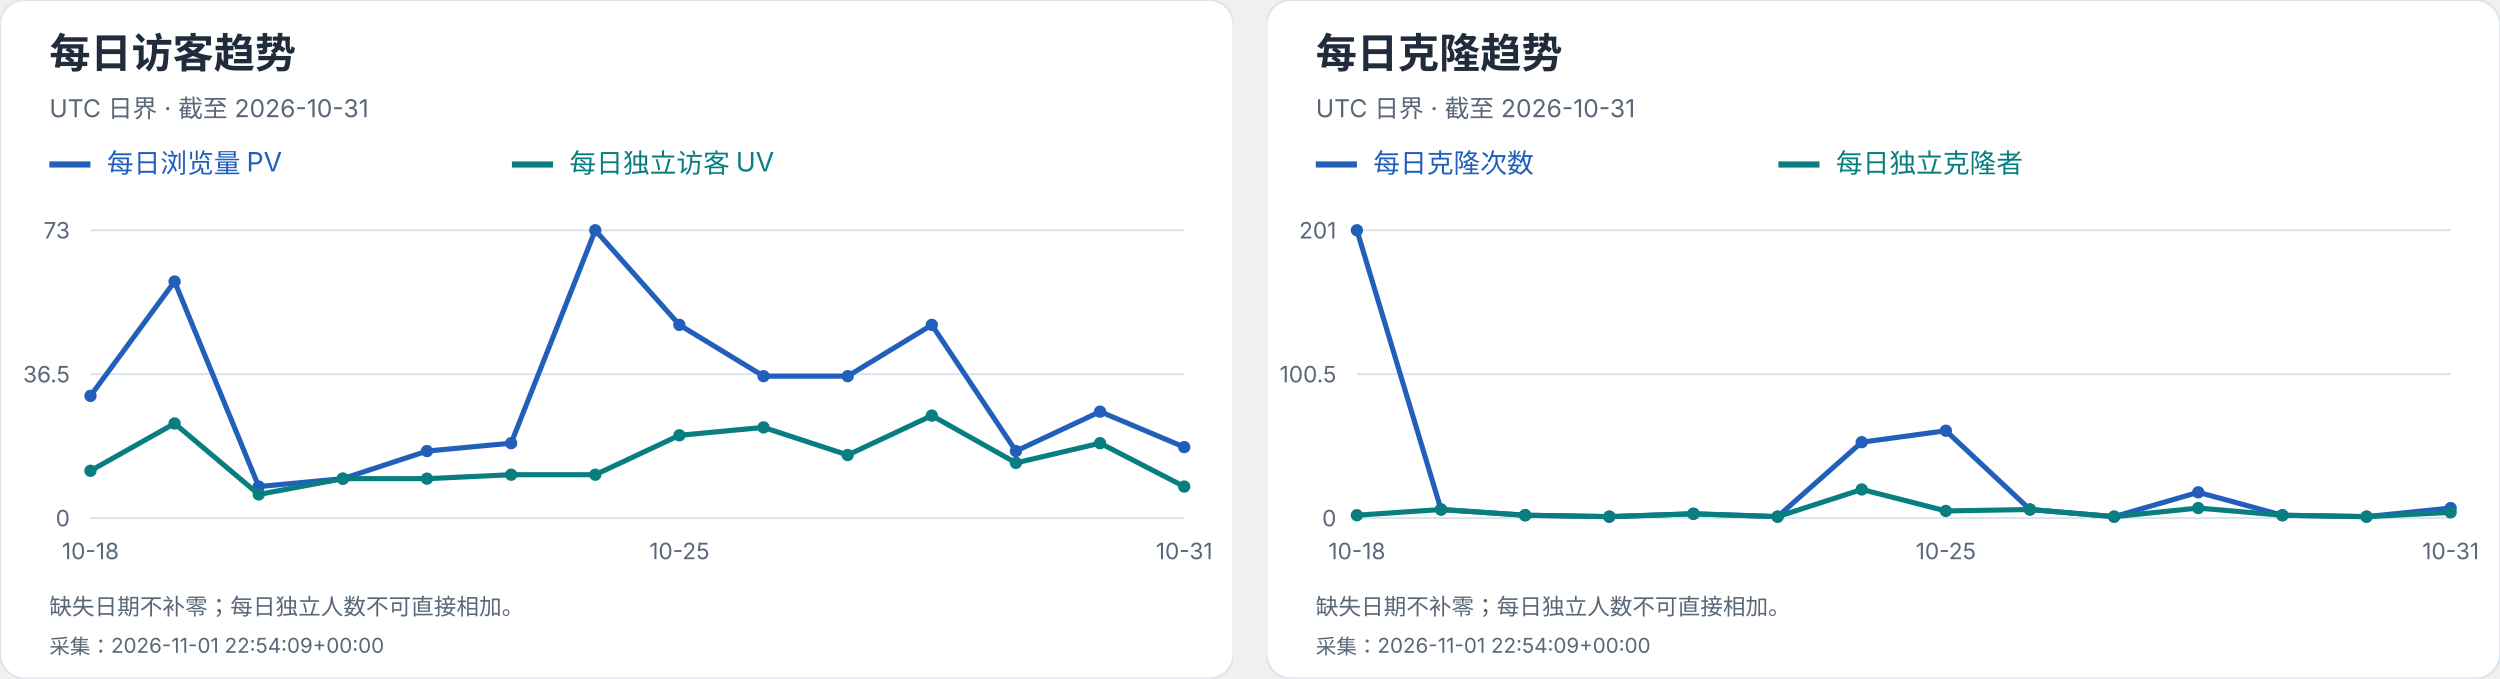
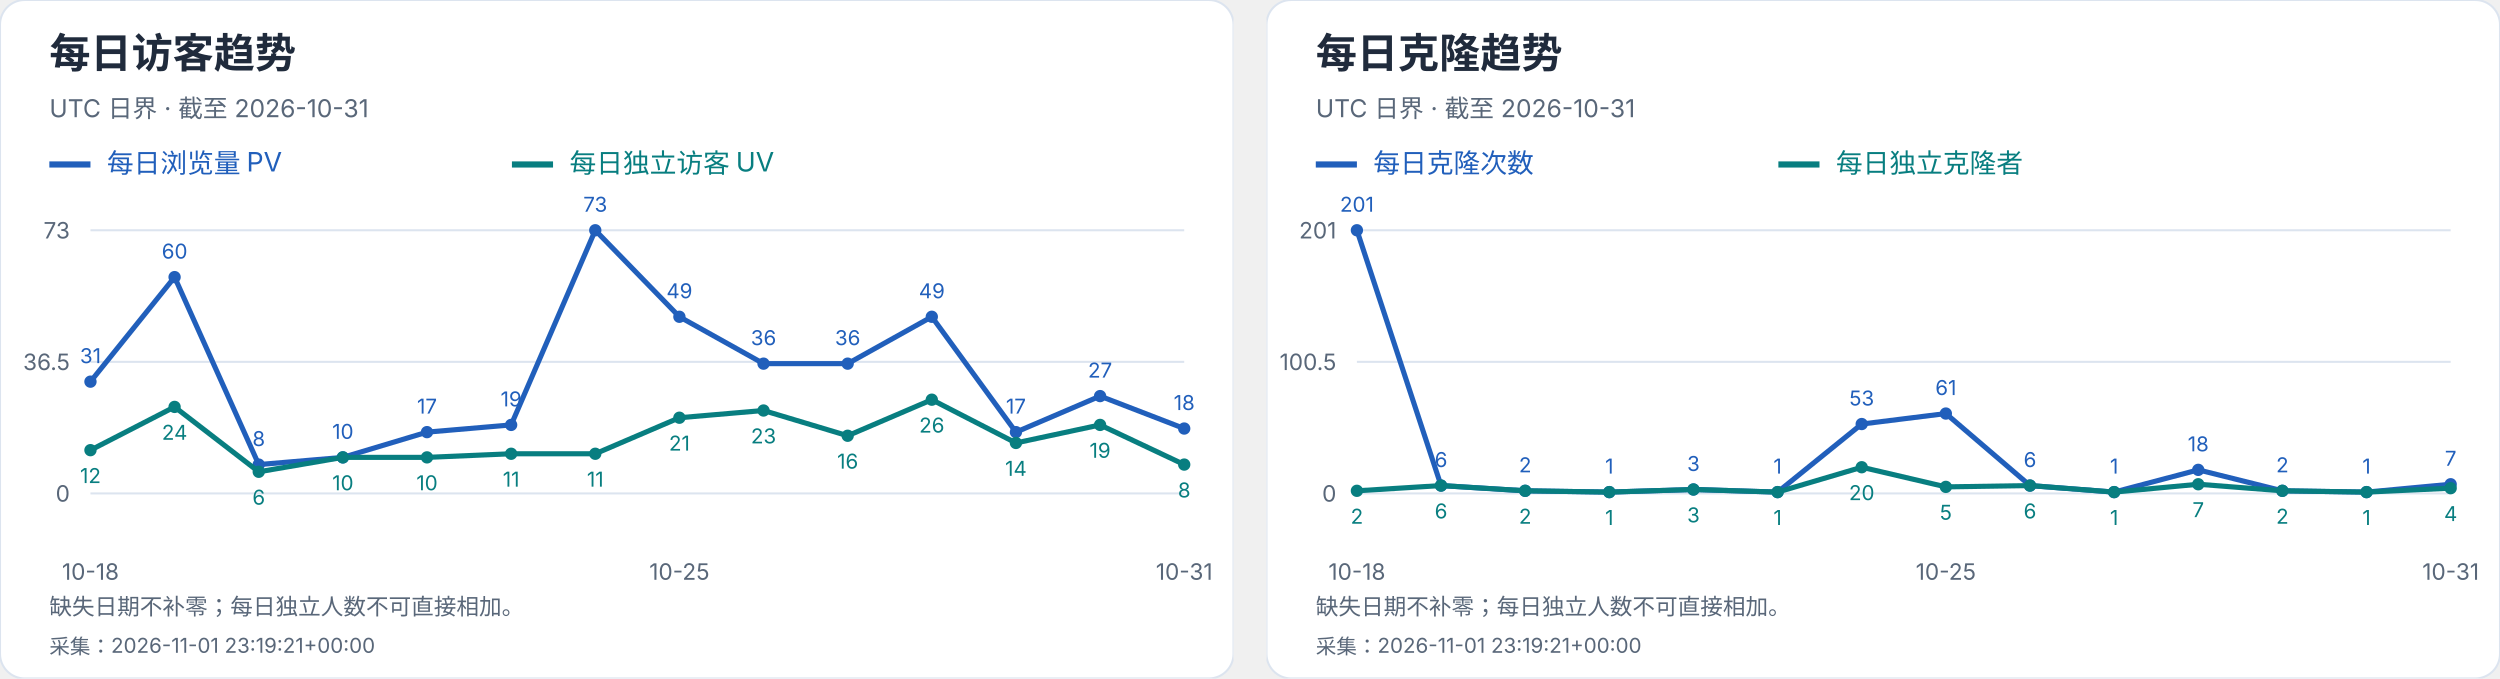
<svg xmlns="http://www.w3.org/2000/svg" width="1216" height="330" viewBox="0 0 1216 330" role="img" aria-label="每日访客及克隆趋势">
  <svg width="600" height="330" viewBox="0 0 600 330" role="img" aria-label="每日访客趋势">
    <style>text{font-family:-apple-system,BlinkMacSystemFont,"Segoe UI","PingFang SC","Microsoft YaHei",sans-serif;font-variant-numeric:tabular-nums}</style>
    <rect width="600" height="330" rx="12" fill="white" stroke="#dce4ef" />
    <text x="24" y="33" font-size="20" fill="#202b3c" font-weight="650" text-anchor="start">每日访客趋势</text>
    <text x="24" y="57" font-size="12" fill="#596779" font-weight="400" text-anchor="start">UTC 日界 · 截至 2026-10-31</text>
    <path d="M24 80h20" stroke="#215fbb" stroke-width="3" />
    <text x="52" y="84" font-size="13" fill="#215fbb" font-weight="400" text-anchor="start">每日浏览量 PV</text>
    <path d="M249 80h20" stroke="#087e80" stroke-width="3" />
    <text x="277" y="84" font-size="13" fill="#087e80" font-weight="400" text-anchor="start">每日独立访客 UV</text>
-     <path d="M44 252.0H576" stroke="#dce4ef" />
-     <text x="34" y="256.0" font-size="11" fill="#596779" font-weight="400" text-anchor="end">0</text>
-     <path d="M44 182.0H576" stroke="#dce4ef" />
-     <text x="34" y="186.0" font-size="11" fill="#596779" font-weight="400" text-anchor="end">36.5</text>
+     <path d="M44 240.0H576" stroke="#dce4ef" />
+     <text x="34" y="244.0" font-size="11" fill="#596779" font-weight="400" text-anchor="end">0</text>
+     <path d="M44 176.0H576" stroke="#dce4ef" />
+     <text x="34" y="180.0" font-size="11" fill="#596779" font-weight="400" text-anchor="end">36.5</text>
    <path d="M44 112.0H576" stroke="#dce4ef" />
    <text x="34" y="116.0" font-size="11" fill="#596779" font-weight="400" text-anchor="end">73</text>
-     <circle cx="44.00" cy="192.55" r="3" fill="#215fbb" />
-     <circle cx="84.92" cy="136.93" r="3" fill="#215fbb" />
-     <circle cx="125.85" cy="236.66" r="3" fill="#215fbb" />
-     <circle cx="166.77" cy="232.82" r="3" fill="#215fbb" />
-     <circle cx="207.69" cy="219.40" r="3" fill="#215fbb" />
-     <circle cx="248.62" cy="215.56" r="3" fill="#215fbb" />
+     <circle cx="44.00" cy="185.64" r="3" fill="#215fbb" />
+     <text x="44.0" y="176.64" font-size="10" fill="#215fbb" font-weight="400" text-anchor="middle">31</text>
+     <circle cx="84.92" cy="134.79" r="3" fill="#215fbb" />
+     <text x="84.92" y="125.79" font-size="10" fill="#215fbb" font-weight="400" text-anchor="middle">60</text>
+     <circle cx="125.85" cy="225.97" r="3" fill="#215fbb" />
+     <text x="125.85" y="216.97" font-size="10" fill="#215fbb" font-weight="400" text-anchor="middle">8</text>
+     <circle cx="166.77" cy="222.47" r="3" fill="#215fbb" />
+     <text x="166.77" y="213.47" font-size="10" fill="#215fbb" font-weight="400" text-anchor="middle">10</text>
+     <circle cx="207.69" cy="210.19" r="3" fill="#215fbb" />
+     <text x="207.69" y="201.19" font-size="10" fill="#215fbb" font-weight="400" text-anchor="middle">17</text>
+     <circle cx="248.62" cy="206.68" r="3" fill="#215fbb" />
+     <text x="248.62" y="197.68" font-size="10" fill="#215fbb" font-weight="400" text-anchor="middle">19</text>
    <circle cx="289.54" cy="112.00" r="3" fill="#215fbb" />
-     <circle cx="330.46" cy="158.03" r="3" fill="#215fbb" />
-     <circle cx="371.38" cy="182.96" r="3" fill="#215fbb" />
-     <circle cx="412.31" cy="182.96" r="3" fill="#215fbb" />
-     <circle cx="453.23" cy="158.03" r="3" fill="#215fbb" />
-     <circle cx="494.15" cy="219.40" r="3" fill="#215fbb" />
-     <circle cx="535.08" cy="200.22" r="3" fill="#215fbb" />
-     <circle cx="576.00" cy="217.48" r="3" fill="#215fbb" />
-     <polyline points="44.00,192.55 84.92,136.93 125.85,236.66 166.77,232.82 207.69,219.40 248.62,215.56 289.54,112.00 330.46,158.03 371.38,182.96 412.31,182.96 453.23,158.03 494.15,219.40 535.08,200.22 576.00,217.48" fill="none" stroke="#215fbb" stroke-width="2.5" />
-     <circle cx="44.00" cy="228.99" r="3" fill="#087e80" />
-     <circle cx="84.92" cy="205.97" r="3" fill="#087e80" />
-     <circle cx="125.85" cy="240.49" r="3" fill="#087e80" />
-     <circle cx="166.77" cy="232.82" r="3" fill="#087e80" />
-     <circle cx="207.69" cy="232.82" r="3" fill="#087e80" />
-     <circle cx="248.62" cy="230.90" r="3" fill="#087e80" />
-     <circle cx="289.54" cy="230.90" r="3" fill="#087e80" />
-     <circle cx="330.46" cy="211.73" r="3" fill="#087e80" />
-     <circle cx="371.38" cy="207.89" r="3" fill="#087e80" />
-     <circle cx="412.31" cy="221.32" r="3" fill="#087e80" />
-     <circle cx="453.23" cy="202.14" r="3" fill="#087e80" />
-     <circle cx="494.15" cy="225.15" r="3" fill="#087e80" />
-     <circle cx="535.08" cy="215.56" r="3" fill="#087e80" />
-     <circle cx="576.00" cy="236.66" r="3" fill="#087e80" />
-     <polyline points="44.00,228.99 84.92,205.97 125.85,240.49 166.77,232.82 207.69,232.82 248.62,230.90 289.54,230.90 330.46,211.73 371.38,207.89 412.31,221.32 453.23,202.14 494.15,225.15 535.08,215.56 576.00,236.66" fill="none" stroke="#087e80" stroke-width="2.5" />
-     <text x="44.0" y="272" font-size="11" fill="#596779" font-weight="400" text-anchor="middle">10-18</text>
-     <text x="330.462" y="272" font-size="11" fill="#596779" font-weight="400" text-anchor="middle">10-25</text>
-     <text x="576.0" y="272" font-size="11" fill="#596779" font-weight="400" text-anchor="middle">10-31</text>
+     <text x="289.54" y="103.0" font-size="10" fill="#215fbb" font-weight="400" text-anchor="middle">73</text>
+     <circle cx="330.46" cy="154.08" r="3" fill="#215fbb" />
+     <text x="330.46" y="145.08" font-size="10" fill="#215fbb" font-weight="400" text-anchor="middle">49</text>
+     <circle cx="371.38" cy="176.88" r="3" fill="#215fbb" />
+     <text x="371.38" y="167.88" font-size="10" fill="#215fbb" font-weight="400" text-anchor="middle">36</text>
+     <circle cx="412.31" cy="176.88" r="3" fill="#215fbb" />
+     <text x="412.31" y="167.88" font-size="10" fill="#215fbb" font-weight="400" text-anchor="middle">36</text>
+     <circle cx="453.23" cy="154.08" r="3" fill="#215fbb" />
+     <text x="453.23" y="145.08" font-size="10" fill="#215fbb" font-weight="400" text-anchor="middle">49</text>
+     <circle cx="494.15" cy="210.19" r="3" fill="#215fbb" />
+     <text x="494.15" y="201.19" font-size="10" fill="#215fbb" font-weight="400" text-anchor="middle">17</text>
+     <circle cx="535.08" cy="192.66" r="3" fill="#215fbb" />
+     <text x="535.08" y="183.66" font-size="10" fill="#215fbb" font-weight="400" text-anchor="middle">27</text>
+     <circle cx="576.00" cy="208.44" r="3" fill="#215fbb" />
+     <text x="576.0" y="199.44" font-size="10" fill="#215fbb" font-weight="400" text-anchor="middle">18</text>
+     <polyline points="44.00,185.64 84.92,134.79 125.85,225.97 166.77,222.47 207.69,210.19 248.62,206.68 289.54,112.00 330.46,154.08 371.38,176.88 412.31,176.88 453.23,154.08 494.15,210.19 535.08,192.66 576.00,208.44" fill="none" stroke="#215fbb" stroke-width="2.5" />
+     <circle cx="44.00" cy="218.96" r="3" fill="#087e80" />
+     <text x="44.0" y="234.96" font-size="10" fill="#087e80" font-weight="400" text-anchor="middle">12</text>
+     <circle cx="84.92" cy="197.92" r="3" fill="#087e80" />
+     <text x="84.92" y="213.92" font-size="10" fill="#087e80" font-weight="400" text-anchor="middle">24</text>
+     <circle cx="125.85" cy="229.48" r="3" fill="#087e80" />
+     <text x="125.85" y="245.48" font-size="10" fill="#087e80" font-weight="400" text-anchor="middle">6</text>
+     <circle cx="166.77" cy="222.47" r="3" fill="#087e80" />
+     <text x="166.77" y="238.47" font-size="10" fill="#087e80" font-weight="400" text-anchor="middle">10</text>
+     <circle cx="207.69" cy="222.47" r="3" fill="#087e80" />
+     <text x="207.69" y="238.47" font-size="10" fill="#087e80" font-weight="400" text-anchor="middle">10</text>
+     <circle cx="248.62" cy="220.71" r="3" fill="#087e80" />
+     <text x="248.62" y="236.71" font-size="10" fill="#087e80" font-weight="400" text-anchor="middle">11</text>
+     <circle cx="289.54" cy="220.71" r="3" fill="#087e80" />
+     <text x="289.54" y="236.71" font-size="10" fill="#087e80" font-weight="400" text-anchor="middle">11</text>
+     <circle cx="330.46" cy="203.18" r="3" fill="#087e80" />
+     <text x="330.46" y="219.18" font-size="10" fill="#087e80" font-weight="400" text-anchor="middle">21</text>
+     <circle cx="371.38" cy="199.67" r="3" fill="#087e80" />
+     <text x="371.38" y="215.67" font-size="10" fill="#087e80" font-weight="400" text-anchor="middle">23</text>
+     <circle cx="412.31" cy="211.95" r="3" fill="#087e80" />
+     <text x="412.31" y="227.95" font-size="10" fill="#087e80" font-weight="400" text-anchor="middle">16</text>
+     <circle cx="453.23" cy="194.41" r="3" fill="#087e80" />
+     <text x="453.23" y="210.41" font-size="10" fill="#087e80" font-weight="400" text-anchor="middle">26</text>
+     <circle cx="494.15" cy="215.45" r="3" fill="#087e80" />
+     <text x="494.15" y="231.45" font-size="10" fill="#087e80" font-weight="400" text-anchor="middle">14</text>
+     <circle cx="535.08" cy="206.68" r="3" fill="#087e80" />
+     <text x="535.08" y="222.68" font-size="10" fill="#087e80" font-weight="400" text-anchor="middle">19</text>
+     <circle cx="576.00" cy="225.97" r="3" fill="#087e80" />
+     <text x="576.0" y="241.97" font-size="10" fill="#087e80" font-weight="400" text-anchor="middle">8</text>
+     <polyline points="44.00,218.96 84.92,197.92 125.85,229.48 166.77,222.47 207.69,222.47 248.62,220.71 289.54,220.71 330.46,203.18 371.38,199.67 412.31,211.95 453.23,194.41 494.15,215.45 535.08,206.68 576.00,225.97" fill="none" stroke="#087e80" stroke-width="2.5" />
+     <text x="44.0" y="282" font-size="11" fill="#596779" font-weight="400" text-anchor="middle">10-18</text>
+     <text x="330.462" y="282" font-size="11" fill="#596779" font-weight="400" text-anchor="middle">10-25</text>
+     <text x="576.0" y="282" font-size="11" fill="#596779" font-weight="400" text-anchor="middle">10-31</text>
    <text x="24" y="299" font-size="11" fill="#596779" font-weight="400" text-anchor="start">缺失日期不补零；每日独立人数不可直接相加。</text>
-     <text x="24" y="318" font-size="10" fill="#596779" font-weight="400" text-anchor="start">采集：2026-11-01 22:54:09+00:00</text>
+     <text x="24" y="318" font-size="10" fill="#596779" font-weight="400" text-anchor="start">采集：2026-11-01 23:19:21+00:00</text>
  </svg>
  <svg x="616" y="0" width="600" height="330" viewBox="0 0 600 330" role="img" aria-label="每日克隆趋势">
    <style>text{font-family:-apple-system,BlinkMacSystemFont,"Segoe UI","PingFang SC","Microsoft YaHei",sans-serif;font-variant-numeric:tabular-nums}</style>
    <rect width="600" height="330" rx="12" fill="white" stroke="#dce4ef" />
    <text x="24" y="33" font-size="20" fill="#202b3c" font-weight="650" text-anchor="start">每日克隆趋势</text>
    <text x="24" y="57" font-size="12" fill="#596779" font-weight="400" text-anchor="start">UTC 日界 · 截至 2026-10-31</text>
    <path d="M24 80h20" stroke="#215fbb" stroke-width="3" />
    <text x="52" y="84" font-size="13" fill="#215fbb" font-weight="400" text-anchor="start">每日克隆次数</text>
    <path d="M249 80h20" stroke="#087e80" stroke-width="3" />
    <text x="277" y="84" font-size="13" fill="#087e80" font-weight="400" text-anchor="start">每日独立克隆者</text>
-     <path d="M44 252.0H576" stroke="#dce4ef" />
-     <text x="34" y="256.0" font-size="11" fill="#596779" font-weight="400" text-anchor="end">0</text>
-     <path d="M44 182.0H576" stroke="#dce4ef" />
-     <text x="34" y="186.0" font-size="11" fill="#596779" font-weight="400" text-anchor="end">100.5</text>
+     <path d="M44 240.0H576" stroke="#dce4ef" />
+     <text x="34" y="244.0" font-size="11" fill="#596779" font-weight="400" text-anchor="end">0</text>
+     <path d="M44 176.0H576" stroke="#dce4ef" />
+     <text x="34" y="180.0" font-size="11" fill="#596779" font-weight="400" text-anchor="end">100.5</text>
    <path d="M44 112.0H576" stroke="#dce4ef" />
    <text x="34" y="116.0" font-size="11" fill="#596779" font-weight="400" text-anchor="end">201</text>
    <circle cx="44.00" cy="112.00" r="3" fill="#215fbb" />
-     <circle cx="84.92" cy="247.82" r="3" fill="#215fbb" />
-     <circle cx="125.85" cy="250.61" r="3" fill="#215fbb" />
-     <circle cx="166.77" cy="251.30" r="3" fill="#215fbb" />
-     <circle cx="207.69" cy="249.91" r="3" fill="#215fbb" />
-     <circle cx="248.62" cy="251.30" r="3" fill="#215fbb" />
-     <circle cx="289.54" cy="215.08" r="3" fill="#215fbb" />
-     <circle cx="330.46" cy="209.51" r="3" fill="#215fbb" />
-     <circle cx="371.38" cy="247.82" r="3" fill="#215fbb" />
-     <circle cx="412.31" cy="251.30" r="3" fill="#215fbb" />
-     <circle cx="453.23" cy="239.46" r="3" fill="#215fbb" />
-     <circle cx="494.15" cy="250.61" r="3" fill="#215fbb" />
-     <circle cx="535.08" cy="251.30" r="3" fill="#215fbb" />
-     <circle cx="576.00" cy="247.12" r="3" fill="#215fbb" />
-     <polyline points="44.00,112.00 84.92,247.82 125.85,250.61 166.77,251.30 207.69,249.91 248.62,251.30 289.54,215.08 330.46,209.51 371.38,247.82 412.31,251.30 453.23,239.46 494.15,250.61 535.08,251.30 576.00,247.12" fill="none" stroke="#215fbb" stroke-width="2.5" />
-     <circle cx="44.00" cy="250.61" r="3" fill="#087e80" />
-     <circle cx="84.92" cy="247.82" r="3" fill="#087e80" />
-     <circle cx="125.85" cy="250.61" r="3" fill="#087e80" />
-     <circle cx="166.77" cy="251.30" r="3" fill="#087e80" />
-     <circle cx="207.69" cy="249.91" r="3" fill="#087e80" />
-     <circle cx="248.62" cy="251.30" r="3" fill="#087e80" />
-     <circle cx="289.54" cy="238.07" r="3" fill="#087e80" />
-     <circle cx="330.46" cy="248.52" r="3" fill="#087e80" />
-     <circle cx="371.38" cy="247.82" r="3" fill="#087e80" />
-     <circle cx="412.31" cy="251.30" r="3" fill="#087e80" />
-     <circle cx="453.23" cy="247.12" r="3" fill="#087e80" />
-     <circle cx="494.15" cy="250.61" r="3" fill="#087e80" />
-     <circle cx="535.08" cy="251.30" r="3" fill="#087e80" />
-     <circle cx="576.00" cy="249.21" r="3" fill="#087e80" />
-     <polyline points="44.00,250.61 84.92,247.82 125.85,250.61 166.77,251.30 207.69,249.91 248.62,251.30 289.54,238.07 330.46,248.52 371.38,247.82 412.31,251.30 453.23,247.12 494.15,250.61 535.08,251.30 576.00,249.21" fill="none" stroke="#087e80" stroke-width="2.5" />
-     <text x="44.0" y="272" font-size="11" fill="#596779" font-weight="400" text-anchor="middle">10-18</text>
-     <text x="330.462" y="272" font-size="11" fill="#596779" font-weight="400" text-anchor="middle">10-25</text>
-     <text x="576.0" y="272" font-size="11" fill="#596779" font-weight="400" text-anchor="middle">10-31</text>
+     <text x="44.0" y="103.0" font-size="10" fill="#215fbb" font-weight="400" text-anchor="middle">201</text>
+     <circle cx="84.92" cy="236.18" r="3" fill="#215fbb" />
+     <text x="84.92" y="227.18" font-size="10" fill="#215fbb" font-weight="400" text-anchor="middle">6</text>
+     <circle cx="125.85" cy="238.73" r="3" fill="#215fbb" />
+     <text x="125.85" y="229.73" font-size="10" fill="#215fbb" font-weight="400" text-anchor="middle">2</text>
+     <circle cx="166.77" cy="239.36" r="3" fill="#215fbb" />
+     <text x="166.77" y="230.36" font-size="10" fill="#215fbb" font-weight="400" text-anchor="middle">1</text>
+     <circle cx="207.69" cy="238.09" r="3" fill="#215fbb" />
+     <text x="207.69" y="229.09" font-size="10" fill="#215fbb" font-weight="400" text-anchor="middle">3</text>
+     <circle cx="248.62" cy="239.36" r="3" fill="#215fbb" />
+     <text x="248.62" y="230.36" font-size="10" fill="#215fbb" font-weight="400" text-anchor="middle">1</text>
+     <circle cx="289.54" cy="206.25" r="3" fill="#215fbb" />
+     <text x="289.54" y="197.25" font-size="10" fill="#215fbb" font-weight="400" text-anchor="middle">53</text>
+     <circle cx="330.46" cy="201.15" r="3" fill="#215fbb" />
+     <text x="330.46" y="192.15" font-size="10" fill="#215fbb" font-weight="400" text-anchor="middle">61</text>
+     <circle cx="371.38" cy="236.18" r="3" fill="#215fbb" />
+     <text x="371.38" y="227.18" font-size="10" fill="#215fbb" font-weight="400" text-anchor="middle">6</text>
+     <circle cx="412.31" cy="239.36" r="3" fill="#215fbb" />
+     <text x="412.31" y="230.36" font-size="10" fill="#215fbb" font-weight="400" text-anchor="middle">1</text>
+     <circle cx="453.23" cy="228.54" r="3" fill="#215fbb" />
+     <text x="453.23" y="219.54" font-size="10" fill="#215fbb" font-weight="400" text-anchor="middle">18</text>
+     <circle cx="494.15" cy="238.73" r="3" fill="#215fbb" />
+     <text x="494.15" y="229.73" font-size="10" fill="#215fbb" font-weight="400" text-anchor="middle">2</text>
+     <circle cx="535.08" cy="239.36" r="3" fill="#215fbb" />
+     <text x="535.08" y="230.36" font-size="10" fill="#215fbb" font-weight="400" text-anchor="middle">1</text>
+     <circle cx="576.00" cy="235.54" r="3" fill="#215fbb" />
+     <text x="576.0" y="226.54" font-size="10" fill="#215fbb" font-weight="400" text-anchor="middle">7</text>
+     <polyline points="44.00,112.00 84.92,236.18 125.85,238.73 166.77,239.36 207.69,238.09 248.62,239.36 289.54,206.25 330.46,201.15 371.38,236.18 412.31,239.36 453.23,228.54 494.15,238.73 535.08,239.36 576.00,235.54" fill="none" stroke="#215fbb" stroke-width="2.5" />
+     <circle cx="44.00" cy="238.73" r="3" fill="#087e80" />
+     <text x="44.0" y="254.73" font-size="10" fill="#087e80" font-weight="400" text-anchor="middle">2</text>
+     <circle cx="84.92" cy="236.18" r="3" fill="#087e80" />
+     <text x="84.92" y="252.18" font-size="10" fill="#087e80" font-weight="400" text-anchor="middle">6</text>
+     <circle cx="125.85" cy="238.73" r="3" fill="#087e80" />
+     <text x="125.85" y="254.73" font-size="10" fill="#087e80" font-weight="400" text-anchor="middle">2</text>
+     <circle cx="166.77" cy="239.36" r="3" fill="#087e80" />
+     <text x="166.77" y="255.36" font-size="10" fill="#087e80" font-weight="400" text-anchor="middle">1</text>
+     <circle cx="207.69" cy="238.09" r="3" fill="#087e80" />
+     <text x="207.69" y="254.09" font-size="10" fill="#087e80" font-weight="400" text-anchor="middle">3</text>
+     <circle cx="248.62" cy="239.36" r="3" fill="#087e80" />
+     <text x="248.62" y="255.36" font-size="10" fill="#087e80" font-weight="400" text-anchor="middle">1</text>
+     <circle cx="289.54" cy="227.26" r="3" fill="#087e80" />
+     <text x="289.54" y="243.26" font-size="10" fill="#087e80" font-weight="400" text-anchor="middle">20</text>
+     <circle cx="330.46" cy="236.82" r="3" fill="#087e80" />
+     <text x="330.46" y="252.82" font-size="10" fill="#087e80" font-weight="400" text-anchor="middle">5</text>
+     <circle cx="371.38" cy="236.18" r="3" fill="#087e80" />
+     <text x="371.38" y="252.18" font-size="10" fill="#087e80" font-weight="400" text-anchor="middle">6</text>
+     <circle cx="412.31" cy="239.36" r="3" fill="#087e80" />
+     <text x="412.31" y="255.36" font-size="10" fill="#087e80" font-weight="400" text-anchor="middle">1</text>
+     <circle cx="453.23" cy="235.54" r="3" fill="#087e80" />
+     <text x="453.23" y="251.54" font-size="10" fill="#087e80" font-weight="400" text-anchor="middle">7</text>
+     <circle cx="494.15" cy="238.73" r="3" fill="#087e80" />
+     <text x="494.15" y="254.73" font-size="10" fill="#087e80" font-weight="400" text-anchor="middle">2</text>
+     <circle cx="535.08" cy="239.36" r="3" fill="#087e80" />
+     <text x="535.08" y="255.36" font-size="10" fill="#087e80" font-weight="400" text-anchor="middle">1</text>
+     <circle cx="576.00" cy="237.45" r="3" fill="#087e80" />
+     <text x="576.0" y="253.45" font-size="10" fill="#087e80" font-weight="400" text-anchor="middle">4</text>
+     <polyline points="44.00,238.73 84.92,236.18 125.85,238.73 166.77,239.36 207.69,238.09 248.62,239.36 289.54,227.26 330.46,236.82 371.38,236.18 412.31,239.36 453.23,235.54 494.15,238.73 535.08,239.36 576.00,237.45" fill="none" stroke="#087e80" stroke-width="2.5" />
+     <text x="44.0" y="282" font-size="11" fill="#596779" font-weight="400" text-anchor="middle">10-18</text>
+     <text x="330.462" y="282" font-size="11" fill="#596779" font-weight="400" text-anchor="middle">10-25</text>
+     <text x="576.0" y="282" font-size="11" fill="#596779" font-weight="400" text-anchor="middle">10-31</text>
    <text x="24" y="299" font-size="11" fill="#596779" font-weight="400" text-anchor="start">缺失日期不补零；每日独立人数不可直接相加。</text>
-     <text x="24" y="318" font-size="10" fill="#596779" font-weight="400" text-anchor="start">采集：2026-11-01 22:54:09+00:00</text>
+     <text x="24" y="318" font-size="10" fill="#596779" font-weight="400" text-anchor="start">采集：2026-11-01 23:19:21+00:00</text>
  </svg>
</svg>
